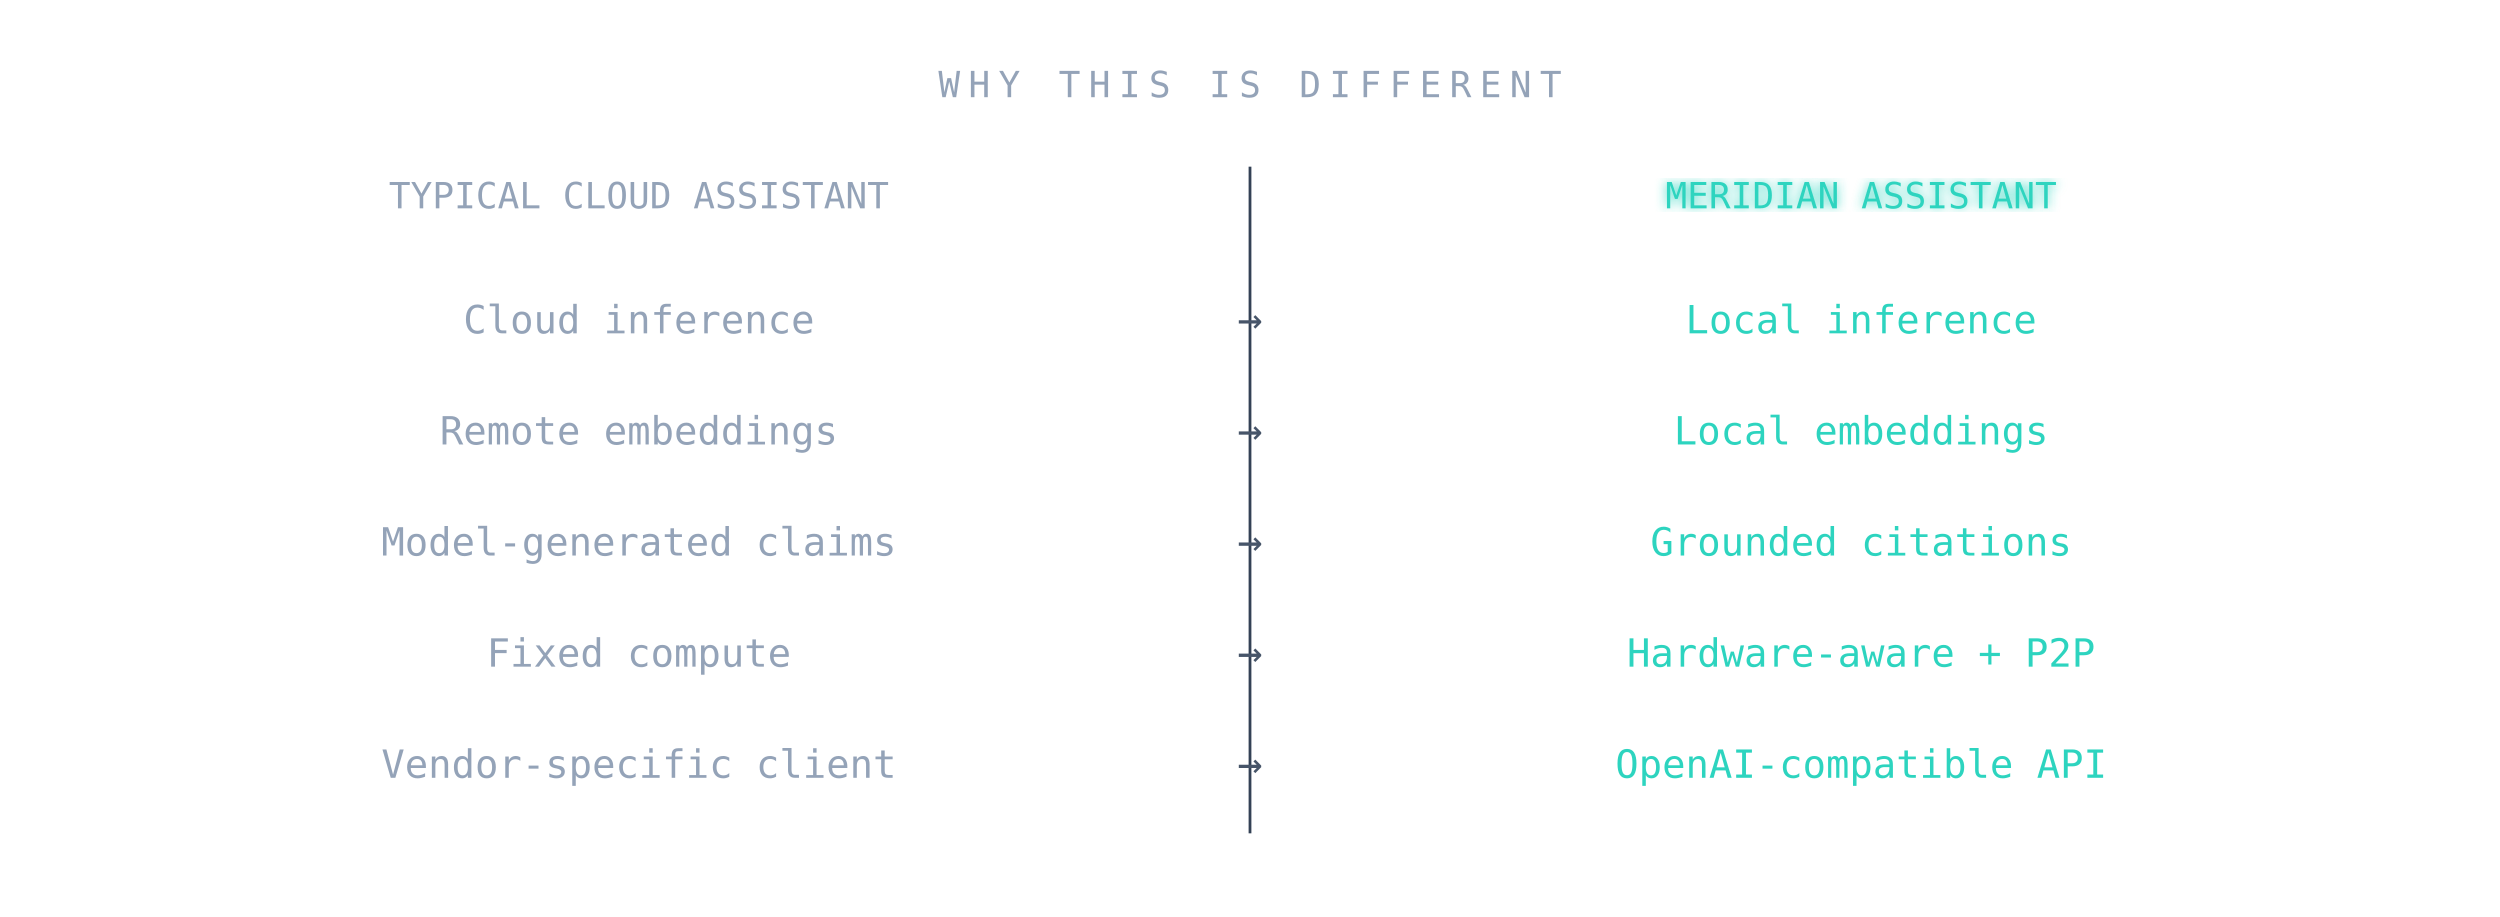
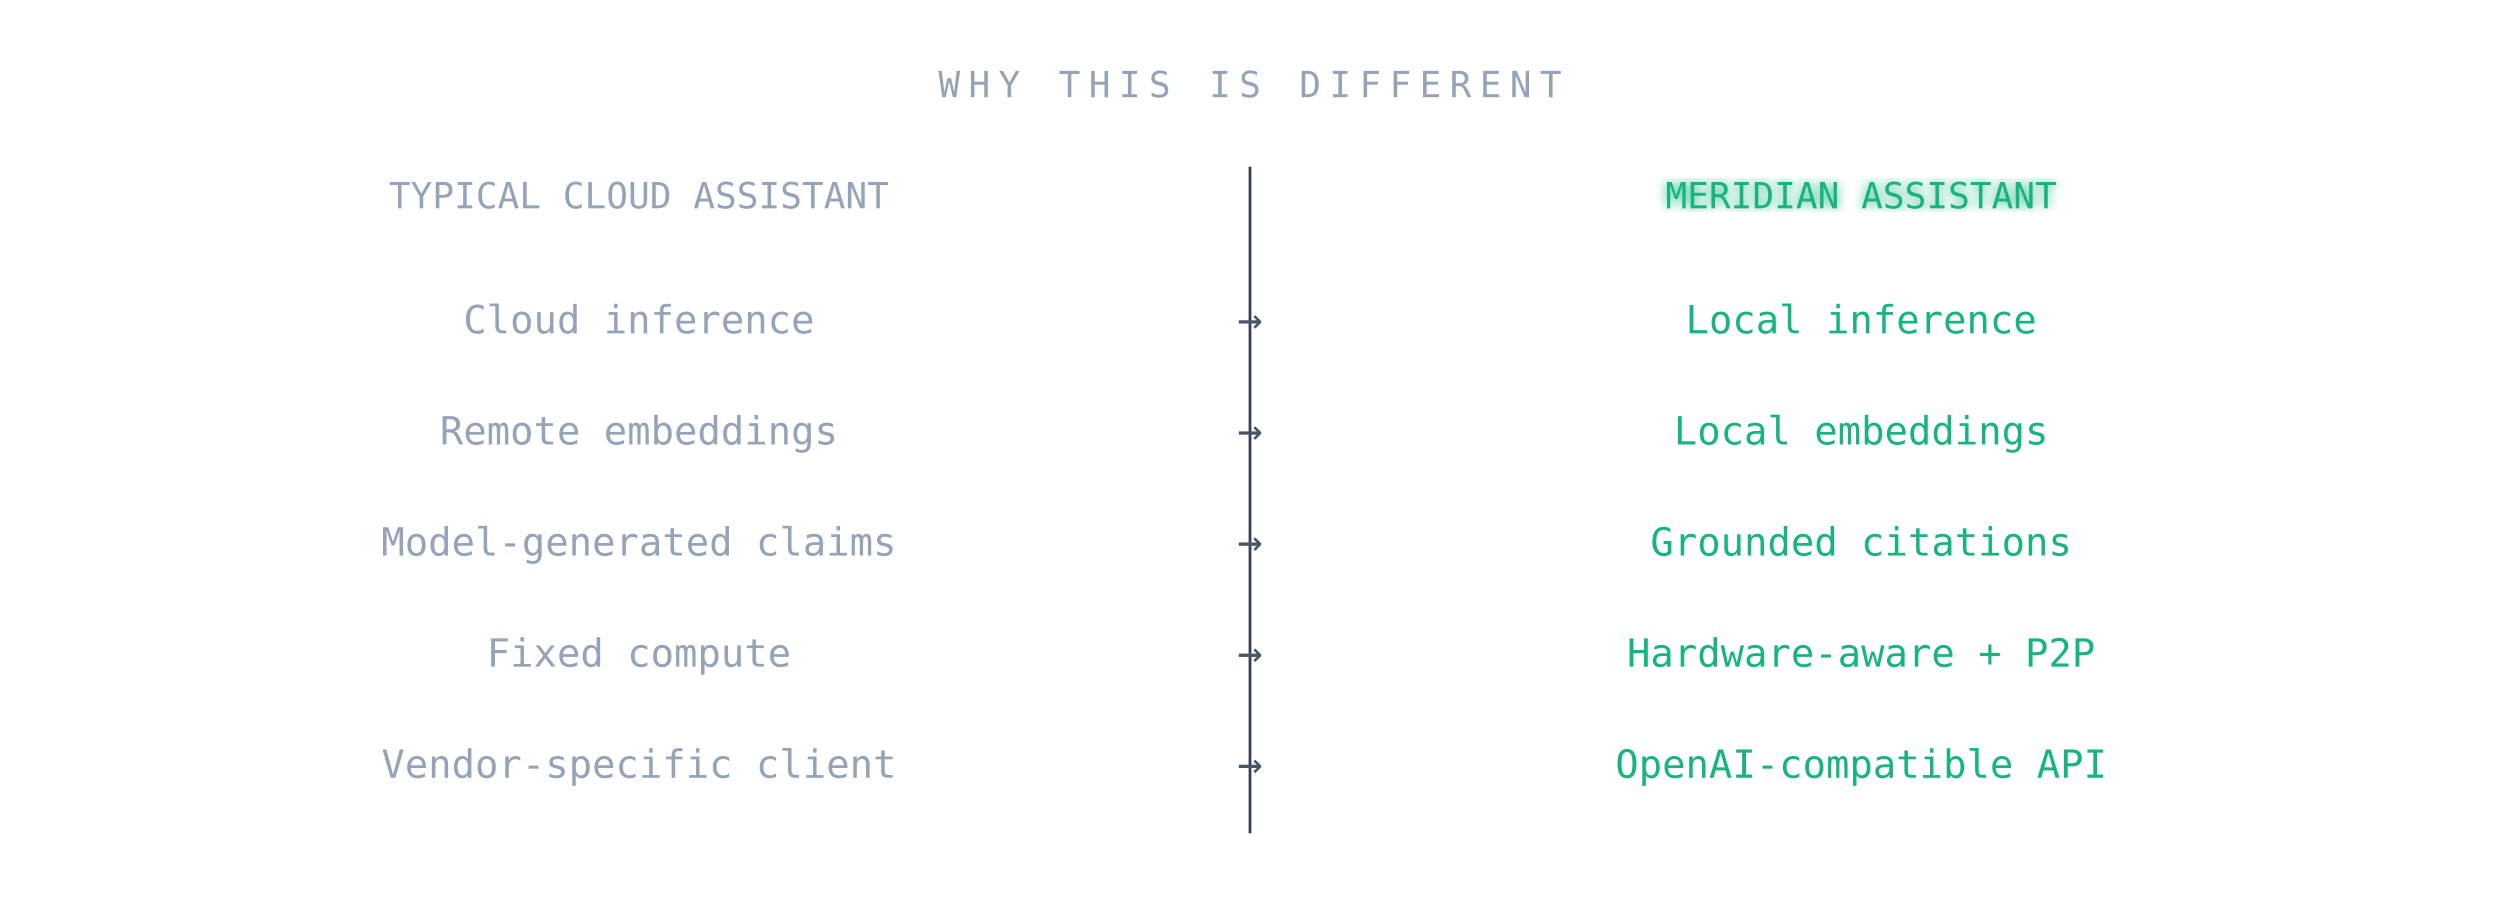
<svg xmlns="http://www.w3.org/2000/svg" viewBox="0 0 900 330" width="900" height="330" role="img" aria-labelledby="why-different-title">
  <defs>
    <filter id="glow">
      <feGaussianBlur stdDeviation="2" result="blur" />
      <feMerge>
        <feMergeNode in="blur" />
        <feMergeNode in="SourceGraphic" />
      </feMerge>
    </filter>
    <style>
      text {
        font-family: "JetBrains Mono", ui-monospace, SFMono-Regular, Menlo, Consolas, monospace;
      }
    </style>
  </defs>
  <text x="450" y="35" text-anchor="middle" fill="#94a3b8" font-size="13" letter-spacing="3">WHY THIS IS DIFFERENT</text>
  <text x="230" y="75" text-anchor="middle" fill="#94a3b8" font-size="13">TYPICAL CLOUD ASSISTANT</text>
-   <text x="670" y="75" text-anchor="middle" fill="#2dd4bf" font-size="13" filter="url(#glow)">MERIDIAN ASSISTANT</text>
+   <text x="670" y="75" text-anchor="middle" fill="#18b480" font-size="13" filter="url(#glow)">MERIDIAN ASSISTANT</text>
  <line x1="450" y1="60" x2="450" y2="300" stroke="#334155" stroke-width="1" />
  <text x="230" y="120" text-anchor="middle" fill="#94a3b8" font-size="14">
    Cloud inference
  </text>
  <text x="450" y="120" text-anchor="middle" fill="#475569" font-size="15">→</text>
-   <text x="670" y="120" text-anchor="middle" fill="#2dd4bf" font-size="14">
+   <text x="670" y="120" text-anchor="middle" fill="#18b480" font-size="14">
    Local inference
  </text>
  <text x="230" y="160" text-anchor="middle" fill="#94a3b8" font-size="14">
    Remote embeddings
  </text>
  <text x="450" y="160" text-anchor="middle" fill="#475569" font-size="15">→</text>
-   <text x="670" y="160" text-anchor="middle" fill="#2dd4bf" font-size="14">
+   <text x="670" y="160" text-anchor="middle" fill="#18b480" font-size="14">
    Local embeddings
  </text>
  <text x="230" y="200" text-anchor="middle" fill="#94a3b8" font-size="14">
    Model-generated claims
  </text>
  <text x="450" y="200" text-anchor="middle" fill="#475569" font-size="15">→</text>
-   <text x="670" y="200" text-anchor="middle" fill="#2dd4bf" font-size="14">
+   <text x="670" y="200" text-anchor="middle" fill="#18b480" font-size="14">
    Grounded citations
  </text>
  <text x="230" y="240" text-anchor="middle" fill="#94a3b8" font-size="14">
    Fixed compute
  </text>
  <text x="450" y="240" text-anchor="middle" fill="#475569" font-size="15">→</text>
-   <text x="670" y="240" text-anchor="middle" fill="#2dd4bf" font-size="14">
+   <text x="670" y="240" text-anchor="middle" fill="#18b480" font-size="14">
    Hardware-aware + P2P
  </text>
  <text x="230" y="280" text-anchor="middle" fill="#94a3b8" font-size="14">
    Vendor-specific client
  </text>
  <text x="450" y="280" text-anchor="middle" fill="#475569" font-size="15">→</text>
-   <text x="670" y="280" text-anchor="middle" fill="#2dd4bf" font-size="14">
+   <text x="670" y="280" text-anchor="middle" fill="#18b480" font-size="14">
    OpenAI-compatible API
  </text>
</svg>
